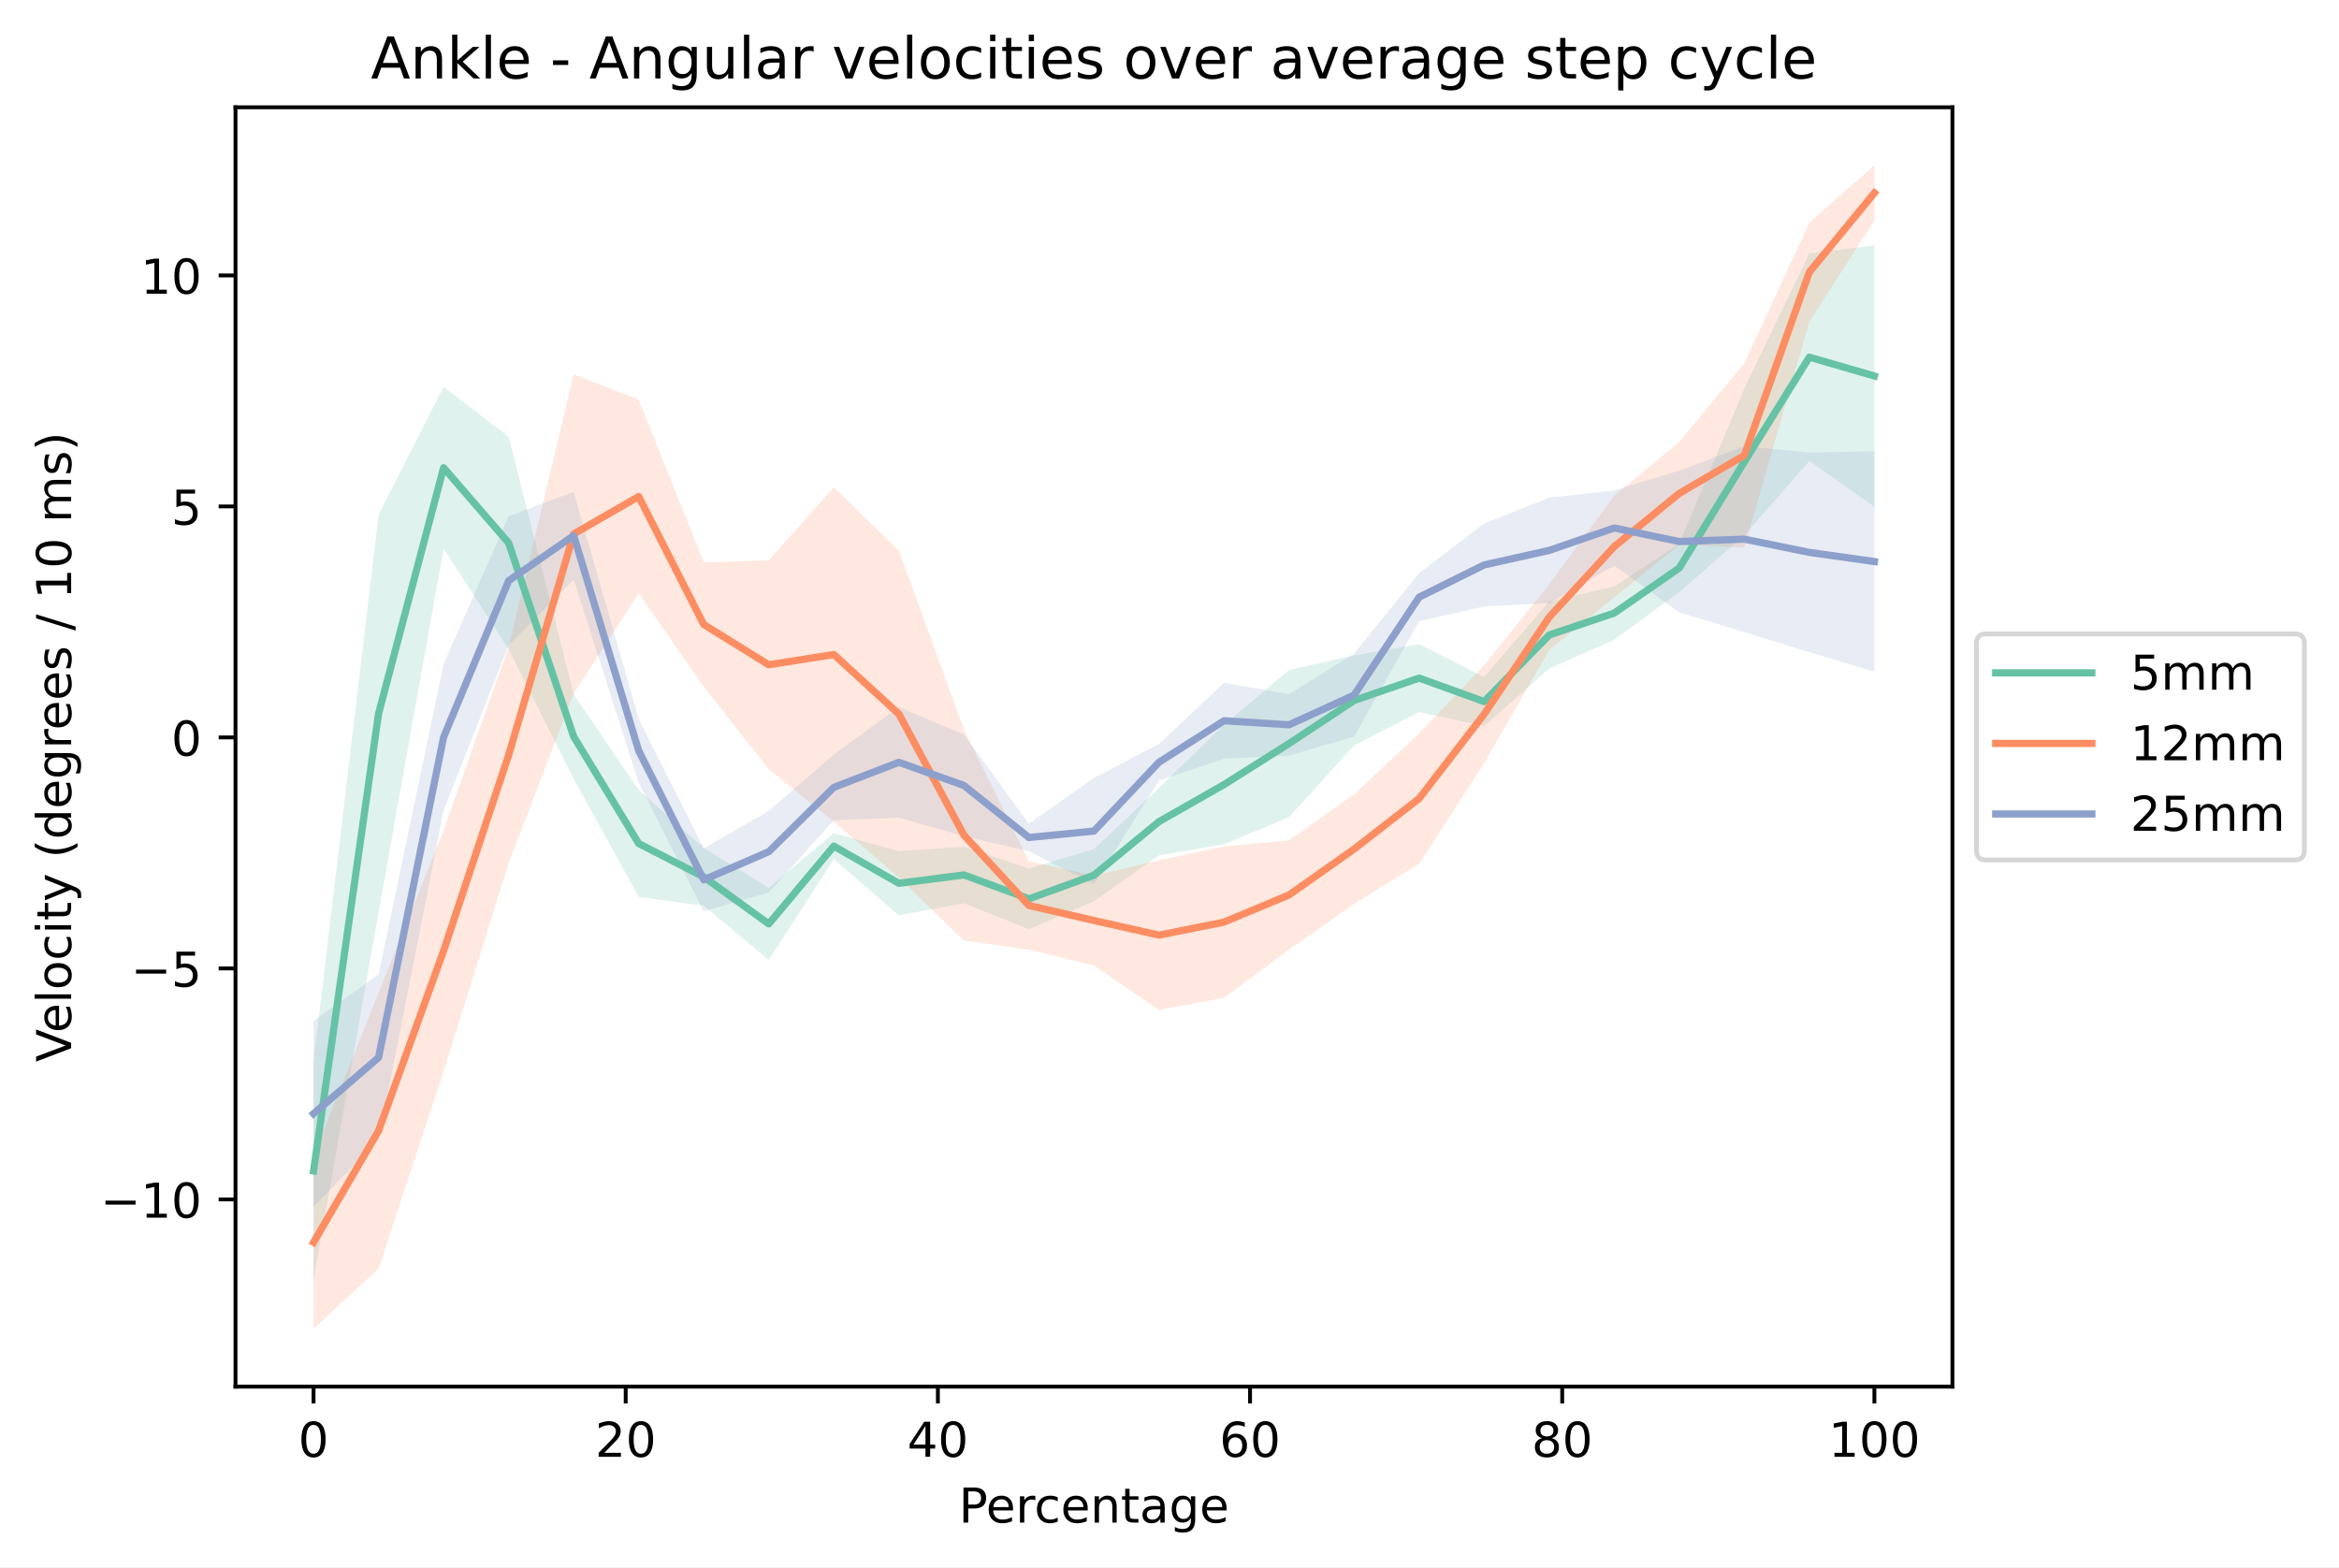
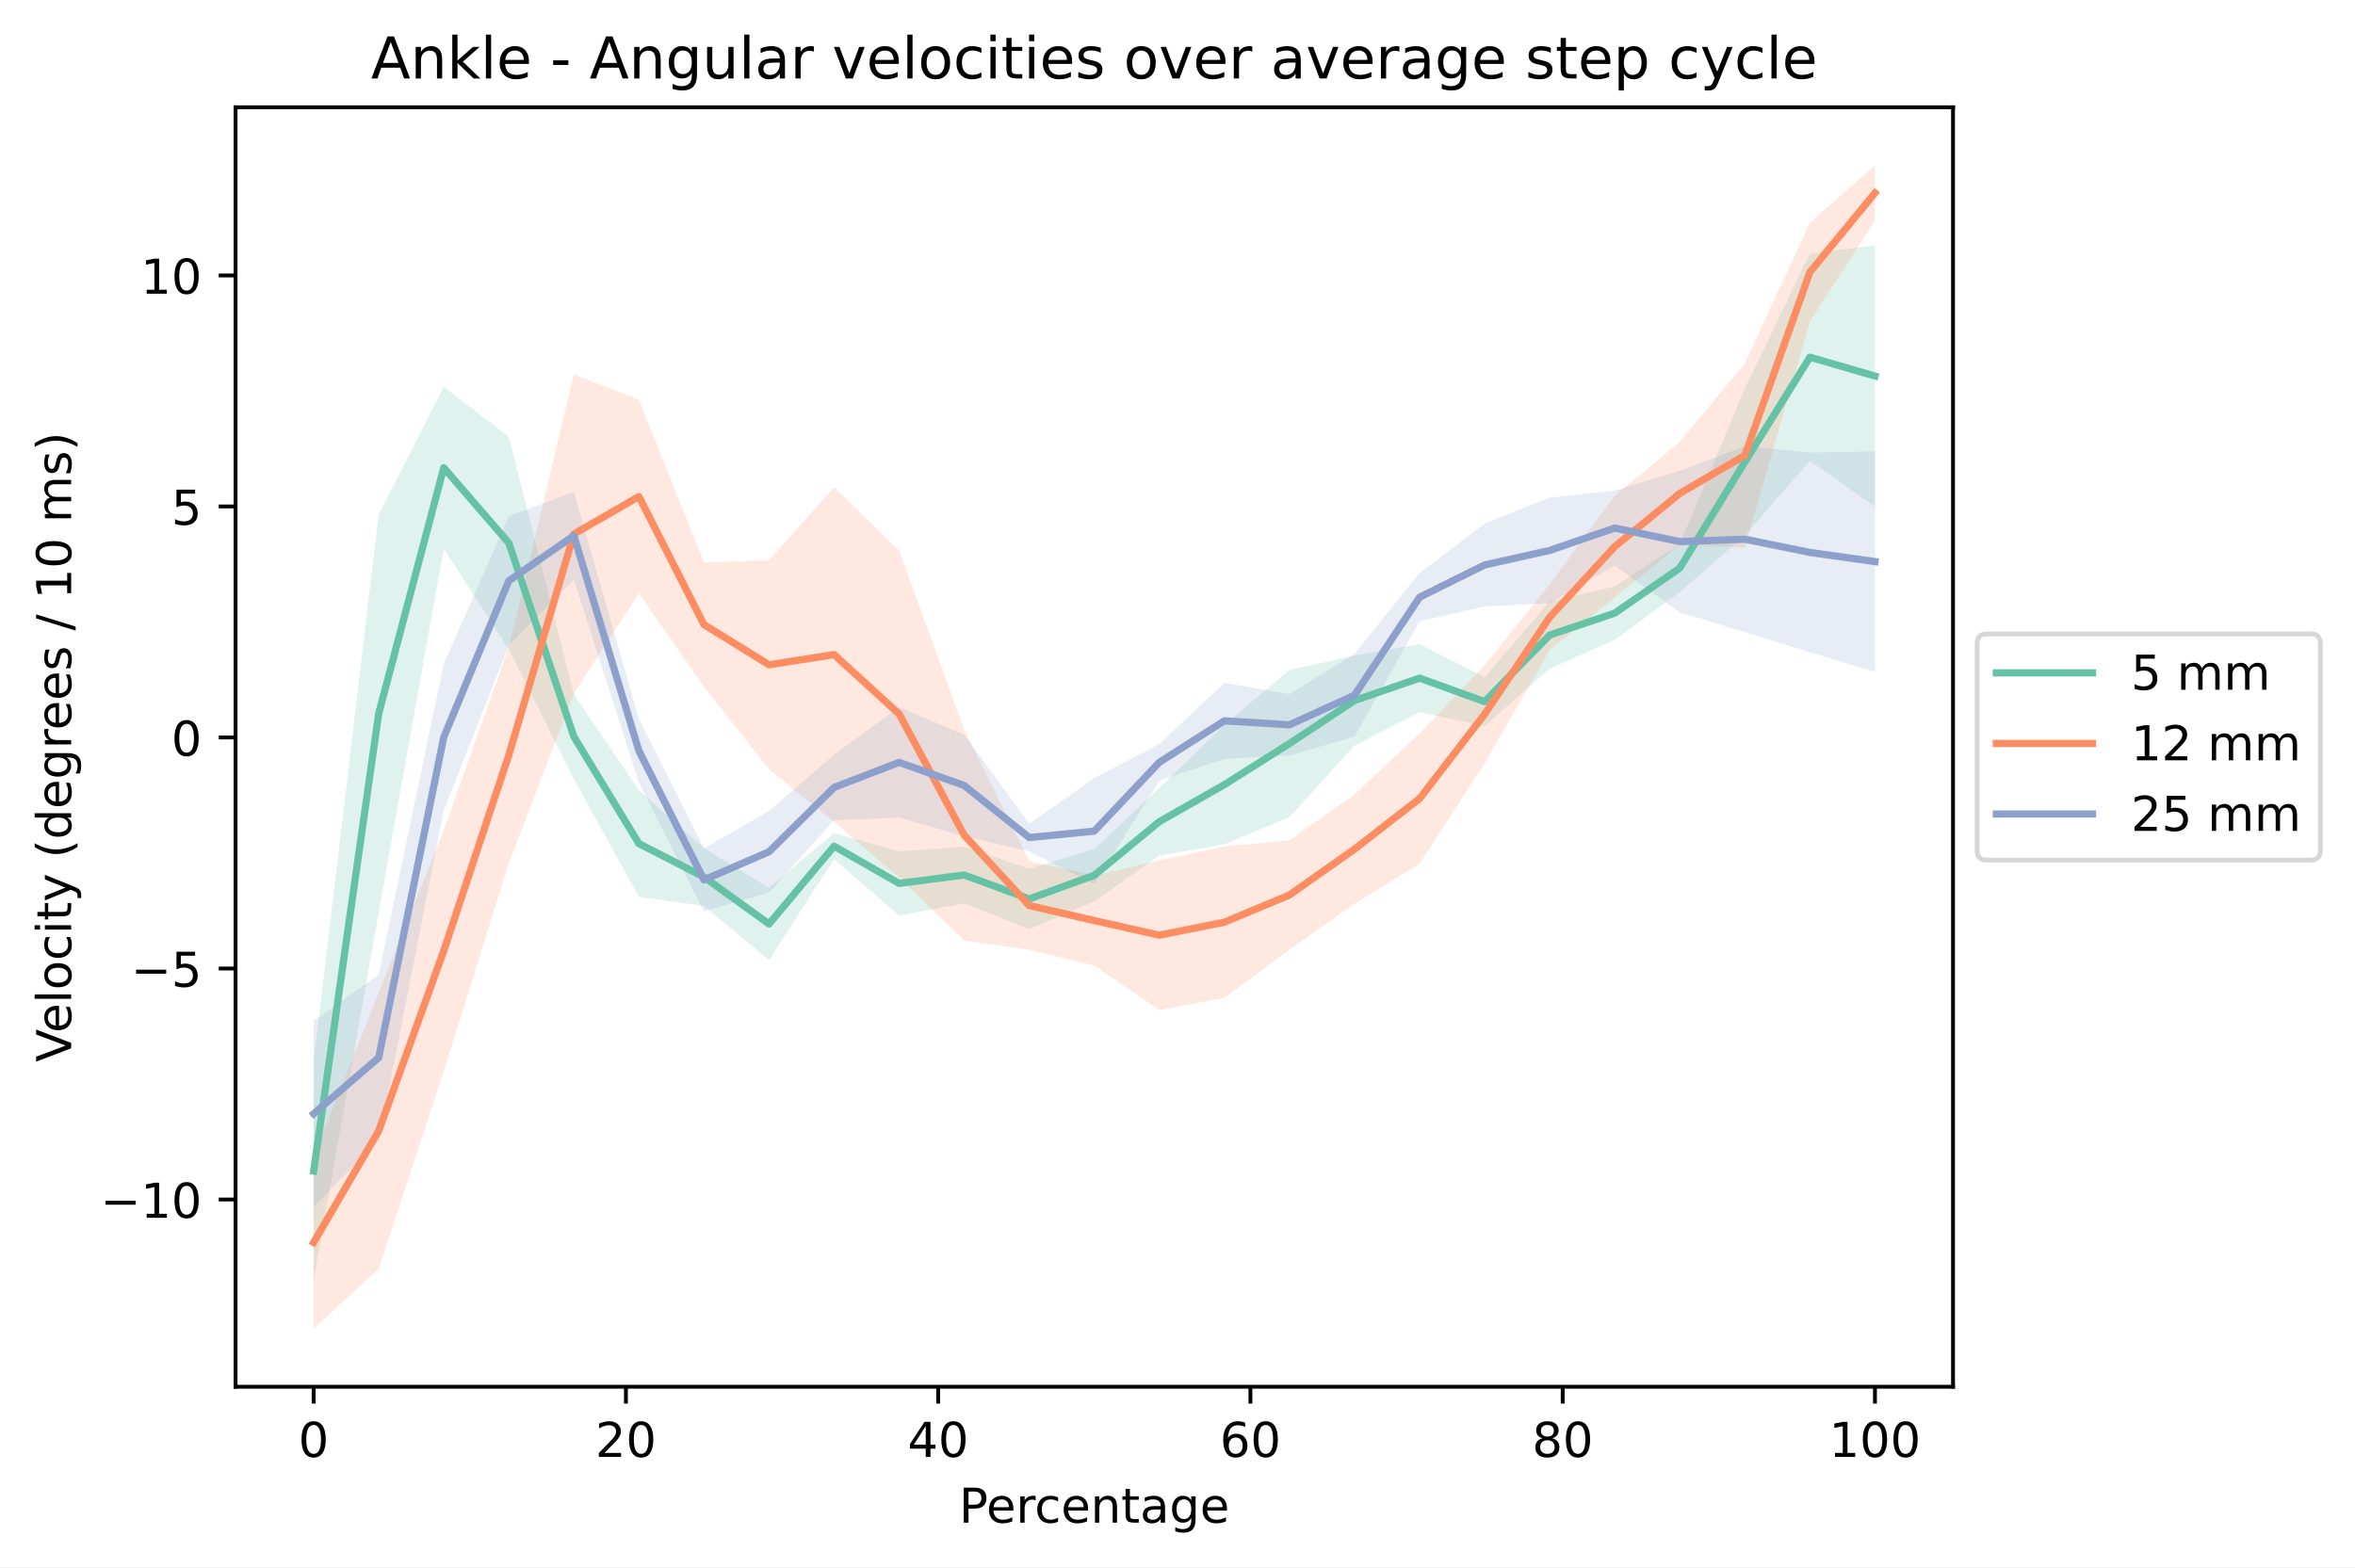
- <svg xmlns="http://www.w3.org/2000/svg" xmlns:xlink="http://www.w3.org/1999/xlink" width="486.509pt" height="325.986pt" viewBox="0 0 486.509 325.986" version="1.1">
+ <svg xmlns="http://www.w3.org/2000/svg" xmlns:xlink="http://www.w3.org/1999/xlink" width="489.687pt" height="325.986pt" viewBox="0 0 489.687 325.986" version="1.1">
  <defs>
    <style type="text/css">*{stroke-linejoin: round; stroke-linecap: butt}</style>
  </defs>
  <g id="figure_1">
    <g id="patch_1">
-       <path d="M 0 325.986  L 486.509 325.986  L 486.509 0  L 0 0  z " style="fill: #ffffff" />
+       <path d="M 0 325.986  L 489.687 325.986  L 489.687 0  L 0 0  z " style="fill: #ffffff" />
    </g>
    <g id="axes_1">
      <g id="patch_2">
        <path d="M 48.983 288.43  L 406.103 288.43  L 406.103 22.318  L 48.983 22.318  z " style="fill: #ffffff" />
      </g>
      <g id="FillBetweenPolyCollection_1">
-         <path d="M 65.216 220.848  L 65.216 266.291  L 78.743 189.771  L 92.27 114.099  L 105.797 135.033  L 119.325 162.014  L 132.852 186.56  L 146.379 188.408  L 159.906 199.678  L 173.434 178.714  L 186.961 190.421  L 200.488 187.875  L 214.016 193.268  L 227.543 187.473  L 241.07 177.93  L 254.597 175.617  L 268.125 169.953  L 281.652 155.074  L 295.179 148.105  L 308.706 151.03  L 322.234 139.061  L 335.761 133.07  L 349.288 123.158  L 362.816 111.332  L 376.343 95.869  L 389.87 105.39  L 389.87 51.038  L 389.87 51.038  L 376.343 52.718  L 362.816 80.821  L 349.288 113.126  L 335.761 121.985  L 322.234 125.112  L 308.706 140.834  L 295.179 133.986  L 281.652 136.339  L 268.125 139.357  L 254.597 150.783  L 241.07 163.869  L 227.543 176.615  L 214.016 180.672  L 200.488 176.113  L 186.961 177.053  L 173.434 173.292  L 159.906 184.67  L 146.379 176.405  L 132.852 164.361  L 119.325 144.425  L 105.797 90.833  L 92.27 80.475  L 78.743 107.083  L 65.216 220.848  z " clip-path="url(#p2e7f52f85e)" style="fill: #66c2a5; fill-opacity: 0.2" />
+         <path d="M 65.216 220.848  L 65.216 266.291  L 78.743 189.771  L 92.27 114.099  L 105.797 135.033  L 119.325 162.014  L 132.852 186.56  L 146.379 188.408  L 159.906 199.678  L 173.434 178.714  L 186.961 190.421  L 200.488 187.875  L 214.016 193.268  L 227.543 187.473  L 241.07 177.93  L 254.597 175.617  L 268.125 169.953  L 281.652 155.074  L 295.179 148.105  L 308.706 151.03  L 322.234 139.061  L 335.761 133.07  L 349.288 123.158  L 362.816 111.332  L 376.343 95.869  L 389.87 105.39  L 389.87 51.038  L 389.87 51.038  L 376.343 52.718  L 362.816 80.821  L 349.288 113.126  L 335.761 121.985  L 322.234 125.112  L 308.706 140.834  L 295.179 133.986  L 281.652 136.339  L 268.125 139.357  L 254.597 150.783  L 241.07 163.869  L 227.543 176.615  L 214.016 180.672  L 200.488 176.113  L 186.961 177.053  L 173.434 173.292  L 159.906 184.67  L 146.379 176.405  L 132.852 164.361  L 119.325 144.425  L 105.797 90.833  L 92.27 80.475  L 78.743 107.083  L 65.216 220.848  z " clip-path="url(#pbd3d4eef21)" style="fill: #66c2a5; fill-opacity: 0.2" />
      </g>
      <g id="FillBetweenPolyCollection_2">
-         <path d="M 65.216 240.511  L 65.216 276.334  L 78.743 263.902  L 92.27 222.821  L 105.797 179.503  L 119.325 144.267  L 132.852 123.4  L 146.379 142.838  L 159.906 159.999  L 173.434 170.927  L 186.961 182.511  L 200.488 195.643  L 214.016 197.549  L 227.543 200.826  L 241.07 210.069  L 254.597 207.543  L 268.125 197.512  L 281.652 187.986  L 295.179 179.648  L 308.706 158.723  L 322.234 135.201  L 335.761 124.245  L 349.288 113.33  L 362.816 113.881  L 376.343 66.878  L 389.87 45.86  L 389.87 34.414  L 389.87 34.414  L 376.343 46.318  L 362.816 75.571  L 349.288 91.921  L 335.761 103.133  L 322.234 121.533  L 308.706 138.375  L 295.179 152.553  L 281.652 165.242  L 268.125 174.787  L 254.597 176.067  L 241.07 178.953  L 227.543 182.122  L 214.016 179.143  L 200.488 151.764  L 186.961 114.514  L 173.434 101.364  L 159.906 116.554  L 146.379 116.98  L 132.852 83.156  L 119.325 77.874  L 105.797 134.615  L 92.27 172.721  L 78.743 206.508  L 65.216 240.511  z " clip-path="url(#p2e7f52f85e)" style="fill: #fc8d62; fill-opacity: 0.2" />
+         <path d="M 65.216 240.511  L 65.216 276.334  L 78.743 263.902  L 92.27 222.821  L 105.797 179.503  L 119.325 144.267  L 132.852 123.4  L 146.379 142.838  L 159.906 159.999  L 173.434 170.927  L 186.961 182.511  L 200.488 195.643  L 214.016 197.549  L 227.543 200.826  L 241.07 210.069  L 254.597 207.543  L 268.125 197.512  L 281.652 187.986  L 295.179 179.648  L 308.706 158.723  L 322.234 135.201  L 335.761 124.245  L 349.288 113.33  L 362.816 113.881  L 376.343 66.878  L 389.87 45.86  L 389.87 34.414  L 389.87 34.414  L 376.343 46.318  L 362.816 75.571  L 349.288 91.921  L 335.761 103.133  L 322.234 121.533  L 308.706 138.375  L 295.179 152.553  L 281.652 165.242  L 268.125 174.787  L 254.597 176.067  L 241.07 178.953  L 227.543 182.122  L 214.016 179.143  L 200.488 151.764  L 186.961 114.514  L 173.434 101.364  L 159.906 116.554  L 146.379 116.98  L 132.852 83.156  L 119.325 77.874  L 105.797 134.615  L 92.27 172.721  L 78.743 206.508  L 65.216 240.511  z " clip-path="url(#pbd3d4eef21)" style="fill: #fc8d62; fill-opacity: 0.2" />
      </g>
      <g id="FillBetweenPolyCollection_3">
-         <path d="M 65.216 212.33  L 65.216 250.981  L 78.743 237.237  L 92.27 168.552  L 105.797 134.221  L 119.325 120.535  L 132.852 162.781  L 146.379 189.557  L 159.906 185.633  L 173.434 170.603  L 186.961 170.059  L 200.488 173.944  L 214.016 177.073  L 227.543 183.93  L 241.07 162.349  L 254.597 157.817  L 268.125 157.135  L 281.652 153.208  L 295.179 129.219  L 308.706 126.128  L 322.234 125.458  L 335.761 117.637  L 349.288 127.386  L 362.816 131.475  L 376.343 135.667  L 389.87 139.734  L 389.87 93.883  L 389.87 93.883  L 376.343 94.14  L 362.816 92.817  L 349.288 97.899  L 335.761 102.014  L 322.234 103.522  L 308.706 108.88  L 295.179 119.216  L 281.652 135.955  L 268.125 144.395  L 254.597 142.032  L 241.07 154.743  L 227.543 161.808  L 214.016 171.342  L 200.488 152.813  L 186.961 147.067  L 173.434 156.951  L 159.906 168.683  L 146.379 176.467  L 132.852 149.562  L 119.325 102.303  L 105.797 107.383  L 92.27 138.116  L 78.743 202.696  L 65.216 212.33  z " clip-path="url(#p2e7f52f85e)" style="fill: #8da0cb; fill-opacity: 0.2" />
+         <path d="M 65.216 212.33  L 65.216 250.981  L 78.743 237.237  L 92.27 168.552  L 105.797 134.221  L 119.325 120.535  L 132.852 162.781  L 146.379 189.557  L 159.906 185.633  L 173.434 170.603  L 186.961 170.059  L 200.488 173.944  L 214.016 177.073  L 227.543 183.93  L 241.07 162.349  L 254.597 157.817  L 268.125 157.135  L 281.652 153.208  L 295.179 129.219  L 308.706 126.128  L 322.234 125.458  L 335.761 117.637  L 349.288 127.386  L 362.816 131.475  L 376.343 135.667  L 389.87 139.734  L 389.87 93.883  L 389.87 93.883  L 376.343 94.14  L 362.816 92.817  L 349.288 97.899  L 335.761 102.014  L 322.234 103.522  L 308.706 108.88  L 295.179 119.216  L 281.652 135.955  L 268.125 144.395  L 254.597 142.032  L 241.07 154.743  L 227.543 161.808  L 214.016 171.342  L 200.488 152.813  L 186.961 147.067  L 173.434 156.951  L 159.906 168.683  L 146.379 176.467  L 132.852 149.562  L 119.325 102.303  L 105.797 107.383  L 92.27 138.116  L 78.743 202.696  L 65.216 212.33  z " clip-path="url(#pbd3d4eef21)" style="fill: #8da0cb; fill-opacity: 0.2" />
      </g>
      <g id="matplotlib.axis_1">
        <g id="xtick_1">
          <g id="line2d_1">
            <defs>
-               <path id="m8f9d407220" d="M 0 0  L 0 3.5  " style="stroke: #000000; stroke-width: 0.8" />
+               <path id="m7605c7dff6" d="M 0 0  L 0 3.5  " style="stroke: #000000; stroke-width: 0.8" />
            </defs>
            <g>
-               <use xlink:href="#m8f9d407220" x="65.216" y="288.43" style="stroke: #000000; stroke-width: 0.8" />
+               <use xlink:href="#m7605c7dff6" x="65.216" y="288.43" style="stroke: #000000; stroke-width: 0.8" />
            </g>
          </g>
          <g id="text_1">
            <g transform="translate(62.03429 303.0286) scale(0.1 -0.1)">
              <defs>
                <path id="DejaVuSans-30" d="M 2034 4250  Q 1547 4250 1301 3770  Q 1056 3291 1056 2328  Q 1056 1369 1301 889  Q 1547 409 2034 409  Q 2525 409 2770 889  Q 3016 1369 3016 2328  Q 3016 3291 2770 3770  Q 2525 4250 2034 4250  z M 2034 4750  Q 2819 4750 3233 4129  Q 3647 3509 3647 2328  Q 3647 1150 3233 529  Q 2819 -91 2034 -91  Q 1250 -91 836 529  Q 422 1150 422 2328  Q 422 3509 836 4129  Q 1250 4750 2034 4750  z " transform="scale(0.015625)" />
              </defs>
              <use xlink:href="#DejaVuSans-30" />
            </g>
          </g>
        </g>
        <g id="xtick_2">
          <g id="line2d_2">
            <g>
-               <use xlink:href="#m8f9d407220" x="130.146" y="288.43" style="stroke: #000000; stroke-width: 0.8" />
+               <use xlink:href="#m7605c7dff6" x="130.146" y="288.43" style="stroke: #000000; stroke-width: 0.8" />
            </g>
          </g>
          <g id="text_2">
            <g transform="translate(123.7839 303.0286) scale(0.1 -0.1)">
              <defs>
                <path id="DejaVuSans-32" d="M 1228 531  L 3431 531  L 3431 0  L 469 0  L 469 531  Q 828 903 1448 1529  Q 2069 2156 2228 2338  Q 2531 2678 2651 2914  Q 2772 3150 2772 3378  Q 2772 3750 2511 3984  Q 2250 4219 1831 4219  Q 1534 4219 1204 4116  Q 875 4013 500 3803  L 500 4441  Q 881 4594 1212 4672  Q 1544 4750 1819 4750  Q 2544 4750 2975 4387  Q 3406 4025 3406 3419  Q 3406 3131 3298 2873  Q 3191 2616 2906 2266  Q 2828 2175 2409 1742  Q 1991 1309 1228 531  z " transform="scale(0.015625)" />
              </defs>
              <use xlink:href="#DejaVuSans-32" />
              <use xlink:href="#DejaVuSans-30" transform="translate(63.62305 0)" />
            </g>
          </g>
        </g>
        <g id="xtick_3">
          <g id="line2d_3">
            <g>
-               <use xlink:href="#m8f9d407220" x="195.077" y="288.43" style="stroke: #000000; stroke-width: 0.8" />
+               <use xlink:href="#m7605c7dff6" x="195.077" y="288.43" style="stroke: #000000; stroke-width: 0.8" />
            </g>
          </g>
          <g id="text_3">
            <g transform="translate(188.7149 303.0286) scale(0.1 -0.1)">
              <defs>
                <path id="DejaVuSans-34" d="M 2419 4116  L 825 1625  L 2419 1625  L 2419 4116  z M 2253 4666  L 3047 4666  L 3047 1625  L 3713 1625  L 3713 1100  L 3047 1100  L 3047 0  L 2419 0  L 2419 1100  L 313 1100  L 313 1709  L 2253 4666  z " transform="scale(0.015625)" />
              </defs>
              <use xlink:href="#DejaVuSans-34" />
              <use xlink:href="#DejaVuSans-30" transform="translate(63.62305 0)" />
            </g>
          </g>
        </g>
        <g id="xtick_4">
          <g id="line2d_4">
            <g>
-               <use xlink:href="#m8f9d407220" x="260.008" y="288.43" style="stroke: #000000; stroke-width: 0.8" />
+               <use xlink:href="#m7605c7dff6" x="260.008" y="288.43" style="stroke: #000000; stroke-width: 0.8" />
            </g>
          </g>
          <g id="text_4">
            <g transform="translate(253.6458 303.0286) scale(0.1 -0.1)">
              <defs>
                <path id="DejaVuSans-36" d="M 2113 2584  Q 1688 2584 1439 2293  Q 1191 2003 1191 1497  Q 1191 994 1439 701  Q 1688 409 2113 409  Q 2538 409 2786 701  Q 3034 994 3034 1497  Q 3034 2003 2786 2293  Q 2538 2584 2113 2584  z M 3366 4563  L 3366 3988  Q 3128 4100 2886 4159  Q 2644 4219 2406 4219  Q 1781 4219 1451 3797  Q 1122 3375 1075 2522  Q 1259 2794 1537 2939  Q 1816 3084 2150 3084  Q 2853 3084 3261 2657  Q 3669 2231 3669 1497  Q 3669 778 3244 343  Q 2819 -91 2113 -91  Q 1303 -91 875 529  Q 447 1150 447 2328  Q 447 3434 972 4092  Q 1497 4750 2381 4750  Q 2619 4750 2861 4703  Q 3103 4656 3366 4563  z " transform="scale(0.015625)" />
              </defs>
              <use xlink:href="#DejaVuSans-36" />
              <use xlink:href="#DejaVuSans-30" transform="translate(63.62305 0)" />
            </g>
          </g>
        </g>
        <g id="xtick_5">
          <g id="line2d_5">
            <g>
-               <use xlink:href="#m8f9d407220" x="324.939" y="288.43" style="stroke: #000000; stroke-width: 0.8" />
+               <use xlink:href="#m7605c7dff6" x="324.939" y="288.43" style="stroke: #000000; stroke-width: 0.8" />
            </g>
          </g>
          <g id="text_5">
            <g transform="translate(318.5767 303.0286) scale(0.1 -0.1)">
              <defs>
                <path id="DejaVuSans-38" d="M 2034 2216  Q 1584 2216 1326 1975  Q 1069 1734 1069 1313  Q 1069 891 1326 650  Q 1584 409 2034 409  Q 2484 409 2743 651  Q 3003 894 3003 1313  Q 3003 1734 2745 1975  Q 2488 2216 2034 2216  z M 1403 2484  Q 997 2584 770 2862  Q 544 3141 544 3541  Q 544 4100 942 4425  Q 1341 4750 2034 4750  Q 2731 4750 3128 4425  Q 3525 4100 3525 3541  Q 3525 3141 3298 2862  Q 3072 2584 2669 2484  Q 3125 2378 3379 2068  Q 3634 1759 3634 1313  Q 3634 634 3220 271  Q 2806 -91 2034 -91  Q 1263 -91 848 271  Q 434 634 434 1313  Q 434 1759 690 2068  Q 947 2378 1403 2484  z M 1172 3481  Q 1172 3119 1398 2916  Q 1625 2713 2034 2713  Q 2441 2713 2670 2916  Q 2900 3119 2900 3481  Q 2900 3844 2670 4047  Q 2441 4250 2034 4250  Q 1625 4250 1398 4047  Q 1172 3844 1172 3481  z " transform="scale(0.015625)" />
              </defs>
              <use xlink:href="#DejaVuSans-38" />
              <use xlink:href="#DejaVuSans-30" transform="translate(63.62305 0)" />
            </g>
          </g>
        </g>
        <g id="xtick_6">
          <g id="line2d_6">
            <g>
-               <use xlink:href="#m8f9d407220" x="389.87" y="288.43" style="stroke: #000000; stroke-width: 0.8" />
+               <use xlink:href="#m7605c7dff6" x="389.87" y="288.43" style="stroke: #000000; stroke-width: 0.8" />
            </g>
          </g>
          <g id="text_6">
            <g transform="translate(380.3263 303.0286) scale(0.1 -0.1)">
              <defs>
                <path id="DejaVuSans-31" d="M 794 531  L 1825 531  L 1825 4091  L 703 3866  L 703 4441  L 1819 4666  L 2450 4666  L 2450 531  L 3481 531  L 3481 0  L 794 0  L 794 531  z " transform="scale(0.015625)" />
              </defs>
              <use xlink:href="#DejaVuSans-31" />
              <use xlink:href="#DejaVuSans-30" transform="translate(63.62305 0)" />
              <use xlink:href="#DejaVuSans-30" transform="translate(127.2461 0)" />
            </g>
          </g>
        </g>
        <g id="text_7">
          <g transform="translate(199.4202 316.7067) scale(0.1 -0.1)">
            <defs>
              <path id="DejaVuSans-50" d="M 1259 4147  L 1259 2394  L 2053 2394  Q 2494 2394 2734 2622  Q 2975 2850 2975 3272  Q 2975 3691 2734 3919  Q 2494 4147 2053 4147  L 1259 4147  z M 628 4666  L 2053 4666  Q 2838 4666 3239 4311  Q 3641 3956 3641 3272  Q 3641 2581 3239 2228  Q 2838 1875 2053 1875  L 1259 1875  L 1259 0  L 628 0  L 628 4666  z " transform="scale(0.015625)" />
              <path id="DejaVuSans-65" d="M 3597 1894  L 3597 1613  L 953 1613  Q 991 1019 1311 708  Q 1631 397 2203 397  Q 2534 397 2845 478  Q 3156 559 3463 722  L 3463 178  Q 3153 47 2828 -22  Q 2503 -91 2169 -91  Q 1331 -91 842 396  Q 353 884 353 1716  Q 353 2575 817 3079  Q 1281 3584 2069 3584  Q 2775 3584 3186 3129  Q 3597 2675 3597 1894  z M 3022 2063  Q 3016 2534 2758 2815  Q 2500 3097 2075 3097  Q 1594 3097 1305 2825  Q 1016 2553 972 2059  L 3022 2063  z " transform="scale(0.015625)" />
              <path id="DejaVuSans-72" d="M 2631 2963  Q 2534 3019 2420 3045  Q 2306 3072 2169 3072  Q 1681 3072 1420 2755  Q 1159 2438 1159 1844  L 1159 0  L 581 0  L 581 3500  L 1159 3500  L 1159 2956  Q 1341 3275 1631 3429  Q 1922 3584 2338 3584  Q 2397 3584 2469 3576  Q 2541 3569 2628 3553  L 2631 2963  z " transform="scale(0.015625)" />
              <path id="DejaVuSans-63" d="M 3122 3366  L 3122 2828  Q 2878 2963 2633 3030  Q 2388 3097 2138 3097  Q 1578 3097 1268 2742  Q 959 2388 959 1747  Q 959 1106 1268 751  Q 1578 397 2138 397  Q 2388 397 2633 464  Q 2878 531 3122 666  L 3122 134  Q 2881 22 2623 -34  Q 2366 -91 2075 -91  Q 1284 -91 818 406  Q 353 903 353 1747  Q 353 2603 823 3093  Q 1294 3584 2113 3584  Q 2378 3584 2631 3529  Q 2884 3475 3122 3366  z " transform="scale(0.015625)" />
              <path id="DejaVuSans-6e" d="M 3513 2113  L 3513 0  L 2938 0  L 2938 2094  Q 2938 2591 2744 2837  Q 2550 3084 2163 3084  Q 1697 3084 1428 2787  Q 1159 2491 1159 1978  L 1159 0  L 581 0  L 581 3500  L 1159 3500  L 1159 2956  Q 1366 3272 1645 3428  Q 1925 3584 2291 3584  Q 2894 3584 3203 3211  Q 3513 2838 3513 2113  z " transform="scale(0.015625)" />
              <path id="DejaVuSans-74" d="M 1172 4494  L 1172 3500  L 2356 3500  L 2356 3053  L 1172 3053  L 1172 1153  Q 1172 725 1289 603  Q 1406 481 1766 481  L 2356 481  L 2356 0  L 1766 0  Q 1100 0 847 248  Q 594 497 594 1153  L 594 3053  L 172 3053  L 172 3500  L 594 3500  L 594 4494  L 1172 4494  z " transform="scale(0.015625)" />
              <path id="DejaVuSans-61" d="M 2194 1759  Q 1497 1759 1228 1600  Q 959 1441 959 1056  Q 959 750 1161 570  Q 1363 391 1709 391  Q 2188 391 2477 730  Q 2766 1069 2766 1631  L 2766 1759  L 2194 1759  z M 3341 1997  L 3341 0  L 2766 0  L 2766 531  Q 2569 213 2275 61  Q 1981 -91 1556 -91  Q 1019 -91 701 211  Q 384 513 384 1019  Q 384 1609 779 1909  Q 1175 2209 1959 2209  L 2766 2209  L 2766 2266  Q 2766 2663 2505 2880  Q 2244 3097 1772 3097  Q 1472 3097 1187 3025  Q 903 2953 641 2809  L 641 3341  Q 956 3463 1253 3523  Q 1550 3584 1831 3584  Q 2591 3584 2966 3190  Q 3341 2797 3341 1997  z " transform="scale(0.015625)" />
              <path id="DejaVuSans-67" d="M 2906 1791  Q 2906 2416 2648 2759  Q 2391 3103 1925 3103  Q 1463 3103 1205 2759  Q 947 2416 947 1791  Q 947 1169 1205 825  Q 1463 481 1925 481  Q 2391 481 2648 825  Q 2906 1169 2906 1791  z M 3481 434  Q 3481 -459 3084 -895  Q 2688 -1331 1869 -1331  Q 1566 -1331 1297 -1286  Q 1028 -1241 775 -1147  L 775 -588  Q 1028 -725 1275 -790  Q 1522 -856 1778 -856  Q 2344 -856 2625 -561  Q 2906 -266 2906 331  L 2906 616  Q 2728 306 2450 153  Q 2172 0 1784 0  Q 1141 0 747 490  Q 353 981 353 1791  Q 353 2603 747 3093  Q 1141 3584 1784 3584  Q 2172 3584 2450 3431  Q 2728 3278 2906 2969  L 2906 3500  L 3481 3500  L 3481 434  z " transform="scale(0.015625)" />
            </defs>
            <use xlink:href="#DejaVuSans-50" />
            <use xlink:href="#DejaVuSans-65" transform="translate(56.67773 0)" />
            <use xlink:href="#DejaVuSans-72" transform="translate(118.2012 0)" />
            <use xlink:href="#DejaVuSans-63" transform="translate(157.0645 0)" />
            <use xlink:href="#DejaVuSans-65" transform="translate(212.0449 0)" />
            <use xlink:href="#DejaVuSans-6e" transform="translate(273.5684 0)" />
            <use xlink:href="#DejaVuSans-74" transform="translate(336.9473 0)" />
            <use xlink:href="#DejaVuSans-61" transform="translate(376.1562 0)" />
            <use xlink:href="#DejaVuSans-67" transform="translate(437.4355 0)" />
            <use xlink:href="#DejaVuSans-65" transform="translate(500.9121 0)" />
          </g>
        </g>
      </g>
      <g id="matplotlib.axis_2">
        <g id="ytick_1">
          <g id="line2d_7">
            <defs>
-               <path id="m40309464b6" d="M 0 0  L -3.5 0  " style="stroke: #000000; stroke-width: 0.8" />
+               <path id="m57e9fa75b9" d="M 0 0  L -3.5 0  " style="stroke: #000000; stroke-width: 0.8" />
            </defs>
            <g>
-               <use xlink:href="#m40309464b6" x="48.983" y="249.49" style="stroke: #000000; stroke-width: 0.8" />
+               <use xlink:href="#m57e9fa75b9" x="48.983" y="249.49" style="stroke: #000000; stroke-width: 0.8" />
            </g>
          </g>
          <g id="text_8">
            <g transform="translate(20.87813 253.2893) scale(0.1 -0.1)">
              <defs>
                <path id="DejaVuSans-2212" d="M 678 2272  L 4684 2272  L 4684 1741  L 678 1741  L 678 2272  z " transform="scale(0.015625)" />
              </defs>
              <use xlink:href="#DejaVuSans-2212" />
              <use xlink:href="#DejaVuSans-31" transform="translate(83.78906 0)" />
              <use xlink:href="#DejaVuSans-30" transform="translate(147.4121 0)" />
            </g>
          </g>
        </g>
        <g id="ytick_2">
          <g id="line2d_8">
            <g>
-               <use xlink:href="#m40309464b6" x="48.983" y="201.44" style="stroke: #000000; stroke-width: 0.8" />
+               <use xlink:href="#m57e9fa75b9" x="48.983" y="201.44" style="stroke: #000000; stroke-width: 0.8" />
            </g>
          </g>
          <g id="text_9">
            <g transform="translate(27.24063 205.239) scale(0.1 -0.1)">
              <defs>
                <path id="DejaVuSans-35" d="M 691 4666  L 3169 4666  L 3169 4134  L 1269 4134  L 1269 2991  Q 1406 3038 1543 3061  Q 1681 3084 1819 3084  Q 2600 3084 3056 2656  Q 3513 2228 3513 1497  Q 3513 744 3044 326  Q 2575 -91 1722 -91  Q 1428 -91 1123 -41  Q 819 9 494 109  L 494 744  Q 775 591 1075 516  Q 1375 441 1709 441  Q 2250 441 2565 725  Q 2881 1009 2881 1497  Q 2881 1984 2565 2268  Q 2250 2553 1709 2553  Q 1456 2553 1204 2497  Q 953 2441 691 2322  L 691 4666  z " transform="scale(0.015625)" />
              </defs>
              <use xlink:href="#DejaVuSans-2212" />
              <use xlink:href="#DejaVuSans-35" transform="translate(83.78906 0)" />
            </g>
          </g>
        </g>
        <g id="ytick_3">
          <g id="line2d_9">
            <g>
-               <use xlink:href="#m40309464b6" x="48.983" y="153.389" style="stroke: #000000; stroke-width: 0.8" />
+               <use xlink:href="#m57e9fa75b9" x="48.983" y="153.389" style="stroke: #000000; stroke-width: 0.8" />
            </g>
          </g>
          <g id="text_10">
            <g transform="translate(35.62031 157.1886) scale(0.1 -0.1)">
              <use xlink:href="#DejaVuSans-30" />
            </g>
          </g>
        </g>
        <g id="ytick_4">
          <g id="line2d_10">
            <g>
-               <use xlink:href="#m40309464b6" x="48.983" y="105.339" style="stroke: #000000; stroke-width: 0.8" />
+               <use xlink:href="#m57e9fa75b9" x="48.983" y="105.339" style="stroke: #000000; stroke-width: 0.8" />
            </g>
          </g>
          <g id="text_11">
            <g transform="translate(35.62031 109.1382) scale(0.1 -0.1)">
              <use xlink:href="#DejaVuSans-35" />
            </g>
          </g>
        </g>
        <g id="ytick_5">
          <g id="line2d_11">
            <g>
-               <use xlink:href="#m40309464b6" x="48.983" y="57.289" style="stroke: #000000; stroke-width: 0.8" />
+               <use xlink:href="#m57e9fa75b9" x="48.983" y="57.289" style="stroke: #000000; stroke-width: 0.8" />
            </g>
          </g>
          <g id="text_12">
            <g transform="translate(29.25781 61.08787) scale(0.1 -0.1)">
              <use xlink:href="#DejaVuSans-31" />
              <use xlink:href="#DejaVuSans-30" transform="translate(63.62305 0)" />
            </g>
          </g>
        </g>
        <g id="text_13">
          <g transform="translate(14.79844 220.8952) rotate(-90) scale(0.1 -0.1)">
            <defs>
              <path id="DejaVuSans-56" d="M 1831 0  L 50 4666  L 709 4666  L 2188 738  L 3669 4666  L 4325 4666  L 2547 0  L 1831 0  z " transform="scale(0.015625)" />
              <path id="DejaVuSans-6c" d="M 603 4863  L 1178 4863  L 1178 0  L 603 0  L 603 4863  z " transform="scale(0.015625)" />
              <path id="DejaVuSans-6f" d="M 1959 3097  Q 1497 3097 1228 2736  Q 959 2375 959 1747  Q 959 1119 1226 758  Q 1494 397 1959 397  Q 2419 397 2687 759  Q 2956 1122 2956 1747  Q 2956 2369 2687 2733  Q 2419 3097 1959 3097  z M 1959 3584  Q 2709 3584 3137 3096  Q 3566 2609 3566 1747  Q 3566 888 3137 398  Q 2709 -91 1959 -91  Q 1206 -91 779 398  Q 353 888 353 1747  Q 353 2609 779 3096  Q 1206 3584 1959 3584  z " transform="scale(0.015625)" />
              <path id="DejaVuSans-69" d="M 603 3500  L 1178 3500  L 1178 0  L 603 0  L 603 3500  z M 603 4863  L 1178 4863  L 1178 4134  L 603 4134  L 603 4863  z " transform="scale(0.015625)" />
              <path id="DejaVuSans-79" d="M 2059 -325  Q 1816 -950 1584 -1140  Q 1353 -1331 966 -1331  L 506 -1331  L 506 -850  L 844 -850  Q 1081 -850 1212 -737  Q 1344 -625 1503 -206  L 1606 56  L 191 3500  L 800 3500  L 1894 763  L 2988 3500  L 3597 3500  L 2059 -325  z " transform="scale(0.015625)" />
              <path id="DejaVuSans-20" transform="scale(0.015625)" />
              <path id="DejaVuSans-28" d="M 1984 4856  Q 1566 4138 1362 3434  Q 1159 2731 1159 2009  Q 1159 1288 1364 580  Q 1569 -128 1984 -844  L 1484 -844  Q 1016 -109 783 600  Q 550 1309 550 2009  Q 550 2706 781 3412  Q 1013 4119 1484 4856  L 1984 4856  z " transform="scale(0.015625)" />
              <path id="DejaVuSans-64" d="M 2906 2969  L 2906 4863  L 3481 4863  L 3481 0  L 2906 0  L 2906 525  Q 2725 213 2448 61  Q 2172 -91 1784 -91  Q 1150 -91 751 415  Q 353 922 353 1747  Q 353 2572 751 3078  Q 1150 3584 1784 3584  Q 2172 3584 2448 3432  Q 2725 3281 2906 2969  z M 947 1747  Q 947 1113 1208 752  Q 1469 391 1925 391  Q 2381 391 2643 752  Q 2906 1113 2906 1747  Q 2906 2381 2643 2742  Q 2381 3103 1925 3103  Q 1469 3103 1208 2742  Q 947 2381 947 1747  z " transform="scale(0.015625)" />
              <path id="DejaVuSans-73" d="M 2834 3397  L 2834 2853  Q 2591 2978 2328 3040  Q 2066 3103 1784 3103  Q 1356 3103 1142 2972  Q 928 2841 928 2578  Q 928 2378 1081 2264  Q 1234 2150 1697 2047  L 1894 2003  Q 2506 1872 2764 1633  Q 3022 1394 3022 966  Q 3022 478 2636 193  Q 2250 -91 1575 -91  Q 1294 -91 989 -36  Q 684 19 347 128  L 347 722  Q 666 556 975 473  Q 1284 391 1588 391  Q 1994 391 2212 530  Q 2431 669 2431 922  Q 2431 1156 2273 1281  Q 2116 1406 1581 1522  L 1381 1569  Q 847 1681 609 1914  Q 372 2147 372 2553  Q 372 3047 722 3315  Q 1072 3584 1716 3584  Q 2034 3584 2315 3537  Q 2597 3491 2834 3397  z " transform="scale(0.015625)" />
              <path id="DejaVuSans-2f" d="M 1625 4666  L 2156 4666  L 531 -594  L 0 -594  L 1625 4666  z " transform="scale(0.015625)" />
              <path id="DejaVuSans-6d" d="M 3328 2828  Q 3544 3216 3844 3400  Q 4144 3584 4550 3584  Q 5097 3584 5394 3201  Q 5691 2819 5691 2113  L 5691 0  L 5113 0  L 5113 2094  Q 5113 2597 4934 2840  Q 4756 3084 4391 3084  Q 3944 3084 3684 2787  Q 3425 2491 3425 1978  L 3425 0  L 2847 0  L 2847 2094  Q 2847 2600 2669 2842  Q 2491 3084 2119 3084  Q 1678 3084 1418 2786  Q 1159 2488 1159 1978  L 1159 0  L 581 0  L 581 3500  L 1159 3500  L 1159 2956  Q 1356 3278 1631 3431  Q 1906 3584 2284 3584  Q 2666 3584 2933 3390  Q 3200 3197 3328 2828  z " transform="scale(0.015625)" />
              <path id="DejaVuSans-29" d="M 513 4856  L 1013 4856  Q 1481 4119 1714 3412  Q 1947 2706 1947 2009  Q 1947 1309 1714 600  Q 1481 -109 1013 -844  L 513 -844  Q 928 -128 1133 580  Q 1338 1288 1338 2009  Q 1338 2731 1133 3434  Q 928 4138 513 4856  z " transform="scale(0.015625)" />
            </defs>
            <use xlink:href="#DejaVuSans-56" />
            <use xlink:href="#DejaVuSans-65" transform="translate(60.6582 0)" />
            <use xlink:href="#DejaVuSans-6c" transform="translate(122.1816 0)" />
            <use xlink:href="#DejaVuSans-6f" transform="translate(149.9648 0)" />
            <use xlink:href="#DejaVuSans-63" transform="translate(211.1465 0)" />
            <use xlink:href="#DejaVuSans-69" transform="translate(266.127 0)" />
            <use xlink:href="#DejaVuSans-74" transform="translate(293.9102 0)" />
            <use xlink:href="#DejaVuSans-79" transform="translate(333.1191 0)" />
            <use xlink:href="#DejaVuSans-20" transform="translate(392.2988 0)" />
            <use xlink:href="#DejaVuSans-28" transform="translate(424.0859 0)" />
            <use xlink:href="#DejaVuSans-64" transform="translate(463.0996 0)" />
            <use xlink:href="#DejaVuSans-65" transform="translate(526.5762 0)" />
            <use xlink:href="#DejaVuSans-67" transform="translate(588.0996 0)" />
            <use xlink:href="#DejaVuSans-72" transform="translate(651.5762 0)" />
            <use xlink:href="#DejaVuSans-65" transform="translate(690.4395 0)" />
            <use xlink:href="#DejaVuSans-65" transform="translate(751.9629 0)" />
            <use xlink:href="#DejaVuSans-73" transform="translate(813.4863 0)" />
            <use xlink:href="#DejaVuSans-20" transform="translate(865.5859 0)" />
            <use xlink:href="#DejaVuSans-2f" transform="translate(897.373 0)" />
            <use xlink:href="#DejaVuSans-20" transform="translate(931.0645 0)" />
            <use xlink:href="#DejaVuSans-31" transform="translate(962.8516 0)" />
            <use xlink:href="#DejaVuSans-30" transform="translate(1026.475 0)" />
            <use xlink:href="#DejaVuSans-20" transform="translate(1090.098 0)" />
            <use xlink:href="#DejaVuSans-6d" transform="translate(1121.885 0)" />
            <use xlink:href="#DejaVuSans-73" transform="translate(1219.297 0)" />
            <use xlink:href="#DejaVuSans-29" transform="translate(1271.396 0)" />
          </g>
        </g>
      </g>
      <g id="line2d_12">
-         <path d="M 65.216 243.57  L 78.743 148.427  L 92.27 97.287  L 105.797 112.933  L 119.325 153.219  L 132.852 175.46  L 146.379 182.406  L 159.906 192.174  L 173.434 176.003  L 186.961 183.737  L 200.488 181.994  L 214.016 186.97  L 227.543 182.044  L 241.07 170.899  L 254.597 163.2  L 268.125 154.655  L 281.652 145.707  L 295.179 141.045  L 308.706 145.932  L 322.234 132.086  L 335.761 127.527  L 349.288 118.142  L 362.816 96.077  L 376.343 74.294  L 389.87 78.214  " clip-path="url(#p2e7f52f85e)" style="fill: none; stroke: #66c2a5; stroke-width: 1.5; stroke-linecap: square" />
+         <path d="M 65.216 243.57  L 78.743 148.427  L 92.27 97.287  L 105.797 112.933  L 119.325 153.219  L 132.852 175.46  L 146.379 182.406  L 159.906 192.174  L 173.434 176.003  L 186.961 183.737  L 200.488 181.994  L 214.016 186.97  L 227.543 182.044  L 241.07 170.899  L 254.597 163.2  L 268.125 154.655  L 281.652 145.707  L 295.179 141.045  L 308.706 145.932  L 322.234 132.086  L 335.761 127.527  L 349.288 118.142  L 362.816 96.077  L 376.343 74.294  L 389.87 78.214  " clip-path="url(#pbd3d4eef21)" style="fill: none; stroke: #66c2a5; stroke-width: 1.5; stroke-linecap: square" />
      </g>
      <g id="line2d_13">
-         <path d="M 65.216 258.423  L 78.743 235.205  L 92.27 197.771  L 105.797 157.059  L 119.325 111.071  L 132.852 103.278  L 146.379 129.909  L 159.906 138.277  L 173.434 136.145  L 186.961 148.513  L 200.488 173.704  L 214.016 188.346  L 227.543 191.474  L 241.07 194.511  L 254.597 191.805  L 268.125 186.15  L 281.652 176.614  L 295.179 166.1  L 308.706 148.549  L 322.234 128.367  L 335.761 113.689  L 349.288 102.625  L 362.816 94.726  L 376.343 56.598  L 389.87 40.137  " clip-path="url(#p2e7f52f85e)" style="fill: none; stroke: #fc8d62; stroke-width: 1.5; stroke-linecap: square" />
+         <path d="M 65.216 258.423  L 78.743 235.205  L 92.27 197.771  L 105.797 157.059  L 119.325 111.071  L 132.852 103.278  L 146.379 129.909  L 159.906 138.277  L 173.434 136.145  L 186.961 148.513  L 200.488 173.704  L 214.016 188.346  L 227.543 191.474  L 241.07 194.511  L 254.597 191.805  L 268.125 186.15  L 281.652 176.614  L 295.179 166.1  L 308.706 148.549  L 322.234 128.367  L 335.761 113.689  L 349.288 102.625  L 362.816 94.726  L 376.343 56.598  L 389.87 40.137  " clip-path="url(#pbd3d4eef21)" style="fill: none; stroke: #fc8d62; stroke-width: 1.5; stroke-linecap: square" />
      </g>
      <g id="line2d_14">
-         <path d="M 65.216 231.656  L 78.743 219.967  L 92.27 153.334  L 105.797 120.802  L 119.325 111.419  L 132.852 156.172  L 146.379 183.012  L 159.906 177.158  L 173.434 163.777  L 186.961 158.563  L 200.488 163.378  L 214.016 174.208  L 227.543 172.869  L 241.07 158.546  L 254.597 149.924  L 268.125 150.765  L 281.652 144.582  L 295.179 124.217  L 308.706 117.504  L 322.234 114.49  L 335.761 109.826  L 349.288 112.643  L 362.816 112.146  L 376.343 114.903  L 389.87 116.809  " clip-path="url(#p2e7f52f85e)" style="fill: none; stroke: #8da0cb; stroke-width: 1.5; stroke-linecap: square" />
+         <path d="M 65.216 231.656  L 78.743 219.967  L 92.27 153.334  L 105.797 120.802  L 119.325 111.419  L 132.852 156.172  L 146.379 183.012  L 159.906 177.158  L 173.434 163.777  L 186.961 158.563  L 200.488 163.378  L 214.016 174.208  L 227.543 172.869  L 241.07 158.546  L 254.597 149.924  L 268.125 150.765  L 281.652 144.582  L 295.179 124.217  L 308.706 117.504  L 322.234 114.49  L 335.761 109.826  L 349.288 112.643  L 362.816 112.146  L 376.343 114.903  L 389.87 116.809  " clip-path="url(#pbd3d4eef21)" style="fill: none; stroke: #8da0cb; stroke-width: 1.5; stroke-linecap: square" />
      </g>
      <g id="patch_3">
        <path d="M 48.983 288.43  L 48.983 22.318  " style="fill: none; stroke: #000000; stroke-width: 0.8; stroke-linejoin: miter; stroke-linecap: square" />
      </g>
      <g id="patch_4">
        <path d="M 406.103 288.43  L 406.103 22.318  " style="fill: none; stroke: #000000; stroke-width: 0.8; stroke-linejoin: miter; stroke-linecap: square" />
      </g>
      <g id="patch_5">
        <path d="M 48.983 288.43  L 406.103 288.43  " style="fill: none; stroke: #000000; stroke-width: 0.8; stroke-linejoin: miter; stroke-linecap: square" />
      </g>
      <g id="patch_6">
        <path d="M 48.983 22.318  L 406.103 22.318  " style="fill: none; stroke: #000000; stroke-width: 0.8; stroke-linejoin: miter; stroke-linecap: square" />
      </g>
      <g id="text_14">
        <g transform="translate(77.14531 16.31812) scale(0.12 -0.12)">
          <defs>
            <path id="DejaVuSans-41" d="M 2188 4044  L 1331 1722  L 3047 1722  L 2188 4044  z M 1831 4666  L 2547 4666  L 4325 0  L 3669 0  L 3244 1197  L 1141 1197  L 716 0  L 50 0  L 1831 4666  z " transform="scale(0.015625)" />
            <path id="DejaVuSans-6b" d="M 581 4863  L 1159 4863  L 1159 1991  L 2875 3500  L 3609 3500  L 1753 1863  L 3688 0  L 2938 0  L 1159 1709  L 1159 0  L 581 0  L 581 4863  z " transform="scale(0.015625)" />
            <path id="DejaVuSans-2d" d="M 313 2009  L 1997 2009  L 1997 1497  L 313 1497  L 313 2009  z " transform="scale(0.015625)" />
            <path id="DejaVuSans-75" d="M 544 1381  L 544 3500  L 1119 3500  L 1119 1403  Q 1119 906 1312 657  Q 1506 409 1894 409  Q 2359 409 2629 706  Q 2900 1003 2900 1516  L 2900 3500  L 3475 3500  L 3475 0  L 2900 0  L 2900 538  Q 2691 219 2414 64  Q 2138 -91 1772 -91  Q 1169 -91 856 284  Q 544 659 544 1381  z M 1991 3584  L 1991 3584  z " transform="scale(0.015625)" />
            <path id="DejaVuSans-76" d="M 191 3500  L 800 3500  L 1894 563  L 2988 3500  L 3597 3500  L 2284 0  L 1503 0  L 191 3500  z " transform="scale(0.015625)" />
            <path id="DejaVuSans-70" d="M 1159 525  L 1159 -1331  L 581 -1331  L 581 3500  L 1159 3500  L 1159 2969  Q 1341 3281 1617 3432  Q 1894 3584 2278 3584  Q 2916 3584 3314 3078  Q 3713 2572 3713 1747  Q 3713 922 3314 415  Q 2916 -91 2278 -91  Q 1894 -91 1617 61  Q 1341 213 1159 525  z M 3116 1747  Q 3116 2381 2855 2742  Q 2594 3103 2138 3103  Q 1681 3103 1420 2742  Q 1159 2381 1159 1747  Q 1159 1113 1420 752  Q 1681 391 2138 391  Q 2594 391 2855 752  Q 3116 1113 3116 1747  z " transform="scale(0.015625)" />
          </defs>
          <use xlink:href="#DejaVuSans-41" />
          <use xlink:href="#DejaVuSans-6e" transform="translate(68.4082 0)" />
          <use xlink:href="#DejaVuSans-6b" transform="translate(131.7871 0)" />
          <use xlink:href="#DejaVuSans-6c" transform="translate(189.6973 0)" />
          <use xlink:href="#DejaVuSans-65" transform="translate(217.4805 0)" />
          <use xlink:href="#DejaVuSans-20" transform="translate(279.0039 0)" />
          <use xlink:href="#DejaVuSans-2d" transform="translate(310.791 0)" />
          <use xlink:href="#DejaVuSans-20" transform="translate(346.875 0)" />
          <use xlink:href="#DejaVuSans-41" transform="translate(378.6621 0)" />
          <use xlink:href="#DejaVuSans-6e" transform="translate(447.0703 0)" />
          <use xlink:href="#DejaVuSans-67" transform="translate(510.4492 0)" />
          <use xlink:href="#DejaVuSans-75" transform="translate(573.9258 0)" />
          <use xlink:href="#DejaVuSans-6c" transform="translate(637.3047 0)" />
          <use xlink:href="#DejaVuSans-61" transform="translate(665.0879 0)" />
          <use xlink:href="#DejaVuSans-72" transform="translate(726.3672 0)" />
          <use xlink:href="#DejaVuSans-20" transform="translate(767.4805 0)" />
          <use xlink:href="#DejaVuSans-76" transform="translate(799.2676 0)" />
          <use xlink:href="#DejaVuSans-65" transform="translate(858.4473 0)" />
          <use xlink:href="#DejaVuSans-6c" transform="translate(919.9707 0)" />
          <use xlink:href="#DejaVuSans-6f" transform="translate(947.7539 0)" />
          <use xlink:href="#DejaVuSans-63" transform="translate(1008.936 0)" />
          <use xlink:href="#DejaVuSans-69" transform="translate(1063.916 0)" />
          <use xlink:href="#DejaVuSans-74" transform="translate(1091.699 0)" />
          <use xlink:href="#DejaVuSans-69" transform="translate(1130.908 0)" />
          <use xlink:href="#DejaVuSans-65" transform="translate(1158.691 0)" />
          <use xlink:href="#DejaVuSans-73" transform="translate(1220.215 0)" />
          <use xlink:href="#DejaVuSans-20" transform="translate(1272.314 0)" />
          <use xlink:href="#DejaVuSans-6f" transform="translate(1304.102 0)" />
          <use xlink:href="#DejaVuSans-76" transform="translate(1365.283 0)" />
          <use xlink:href="#DejaVuSans-65" transform="translate(1424.463 0)" />
          <use xlink:href="#DejaVuSans-72" transform="translate(1485.986 0)" />
          <use xlink:href="#DejaVuSans-20" transform="translate(1527.1 0)" />
          <use xlink:href="#DejaVuSans-61" transform="translate(1558.887 0)" />
          <use xlink:href="#DejaVuSans-76" transform="translate(1620.166 0)" />
          <use xlink:href="#DejaVuSans-65" transform="translate(1679.346 0)" />
          <use xlink:href="#DejaVuSans-72" transform="translate(1740.869 0)" />
          <use xlink:href="#DejaVuSans-61" transform="translate(1781.982 0)" />
          <use xlink:href="#DejaVuSans-67" transform="translate(1843.262 0)" />
          <use xlink:href="#DejaVuSans-65" transform="translate(1906.738 0)" />
          <use xlink:href="#DejaVuSans-20" transform="translate(1968.262 0)" />
          <use xlink:href="#DejaVuSans-73" transform="translate(2000.049 0)" />
          <use xlink:href="#DejaVuSans-74" transform="translate(2052.148 0)" />
          <use xlink:href="#DejaVuSans-65" transform="translate(2091.357 0)" />
          <use xlink:href="#DejaVuSans-70" transform="translate(2152.881 0)" />
          <use xlink:href="#DejaVuSans-20" transform="translate(2216.357 0)" />
          <use xlink:href="#DejaVuSans-63" transform="translate(2248.145 0)" />
          <use xlink:href="#DejaVuSans-79" transform="translate(2303.125 0)" />
          <use xlink:href="#DejaVuSans-63" transform="translate(2362.305 0)" />
          <use xlink:href="#DejaVuSans-6c" transform="translate(2417.285 0)" />
          <use xlink:href="#DejaVuSans-65" transform="translate(2445.068 0)" />
        </g>
      </g>
      <g id="legend_1">
        <g id="patch_7">
-           <path d="M 413.103 178.891  L 477.309 178.891  Q 479.309 178.891 479.309 176.891  L 479.309 133.857  Q 479.309 131.857 477.309 131.857  L 413.103 131.857  Q 411.103 131.857 411.103 133.857  L 411.103 176.891  Q 411.103 178.891 413.103 178.891  z " style="fill: #ffffff; opacity: 0.8; stroke: #cccccc; stroke-linejoin: miter" />
+           <path d="M 413.103 178.891  L 480.487 178.891  Q 482.487 178.891 482.487 176.891  L 482.487 133.857  Q 482.487 131.857 480.487 131.857  L 413.103 131.857  Q 411.103 131.857 411.103 133.857  L 411.103 176.891  Q 411.103 178.891 413.103 178.891  z " style="fill: #ffffff; opacity: 0.8; stroke: #cccccc; stroke-linejoin: miter" />
        </g>
        <g id="line2d_15">
          <path d="M 415.103 139.955  L 425.103 139.955  L 435.103 139.955  " style="fill: none; stroke: #66c2a5; stroke-width: 1.5; stroke-linecap: square" />
        </g>
        <g id="text_15">
          <g transform="translate(443.1028 143.4554) scale(0.1 -0.1)">
            <use xlink:href="#DejaVuSans-35" />
-             <use xlink:href="#DejaVuSans-6d" transform="translate(63.62305 0)" />
-             <use xlink:href="#DejaVuSans-6d" transform="translate(161.0352 0)" />
+             <use xlink:href="#DejaVuSans-20" transform="translate(63.62305 0)" />
+             <use xlink:href="#DejaVuSans-6d" transform="translate(95.41016 0)" />
+             <use xlink:href="#DejaVuSans-6d" transform="translate(192.8223 0)" />
          </g>
        </g>
        <g id="line2d_16">
          <path d="M 415.103 154.633  L 425.103 154.633  L 435.103 154.633  " style="fill: none; stroke: #fc8d62; stroke-width: 1.5; stroke-linecap: square" />
        </g>
        <g id="text_16">
          <g transform="translate(443.1028 158.1335) scale(0.1 -0.1)">
            <use xlink:href="#DejaVuSans-31" />
            <use xlink:href="#DejaVuSans-32" transform="translate(63.62305 0)" />
-             <use xlink:href="#DejaVuSans-6d" transform="translate(127.2461 0)" />
-             <use xlink:href="#DejaVuSans-6d" transform="translate(224.6582 0)" />
+             <use xlink:href="#DejaVuSans-20" transform="translate(127.2461 0)" />
+             <use xlink:href="#DejaVuSans-6d" transform="translate(159.0332 0)" />
+             <use xlink:href="#DejaVuSans-6d" transform="translate(256.4453 0)" />
          </g>
        </g>
        <g id="line2d_17">
          <path d="M 415.103 169.312  L 425.103 169.312  L 435.103 169.312  " style="fill: none; stroke: #8da0cb; stroke-width: 1.5; stroke-linecap: square" />
        </g>
        <g id="text_17">
          <g transform="translate(443.1028 172.8116) scale(0.1 -0.1)">
            <use xlink:href="#DejaVuSans-32" />
            <use xlink:href="#DejaVuSans-35" transform="translate(63.62305 0)" />
-             <use xlink:href="#DejaVuSans-6d" transform="translate(127.2461 0)" />
-             <use xlink:href="#DejaVuSans-6d" transform="translate(224.6582 0)" />
+             <use xlink:href="#DejaVuSans-20" transform="translate(127.2461 0)" />
+             <use xlink:href="#DejaVuSans-6d" transform="translate(159.0332 0)" />
+             <use xlink:href="#DejaVuSans-6d" transform="translate(256.4453 0)" />
          </g>
        </g>
      </g>
    </g>
  </g>
  <defs>
-     <clipPath id="p2e7f52f85e">
+     <clipPath id="pbd3d4eef21">
      <rect x="48.983" y="22.318" width="357.12" height="266.112" />
    </clipPath>
  </defs>
</svg>
